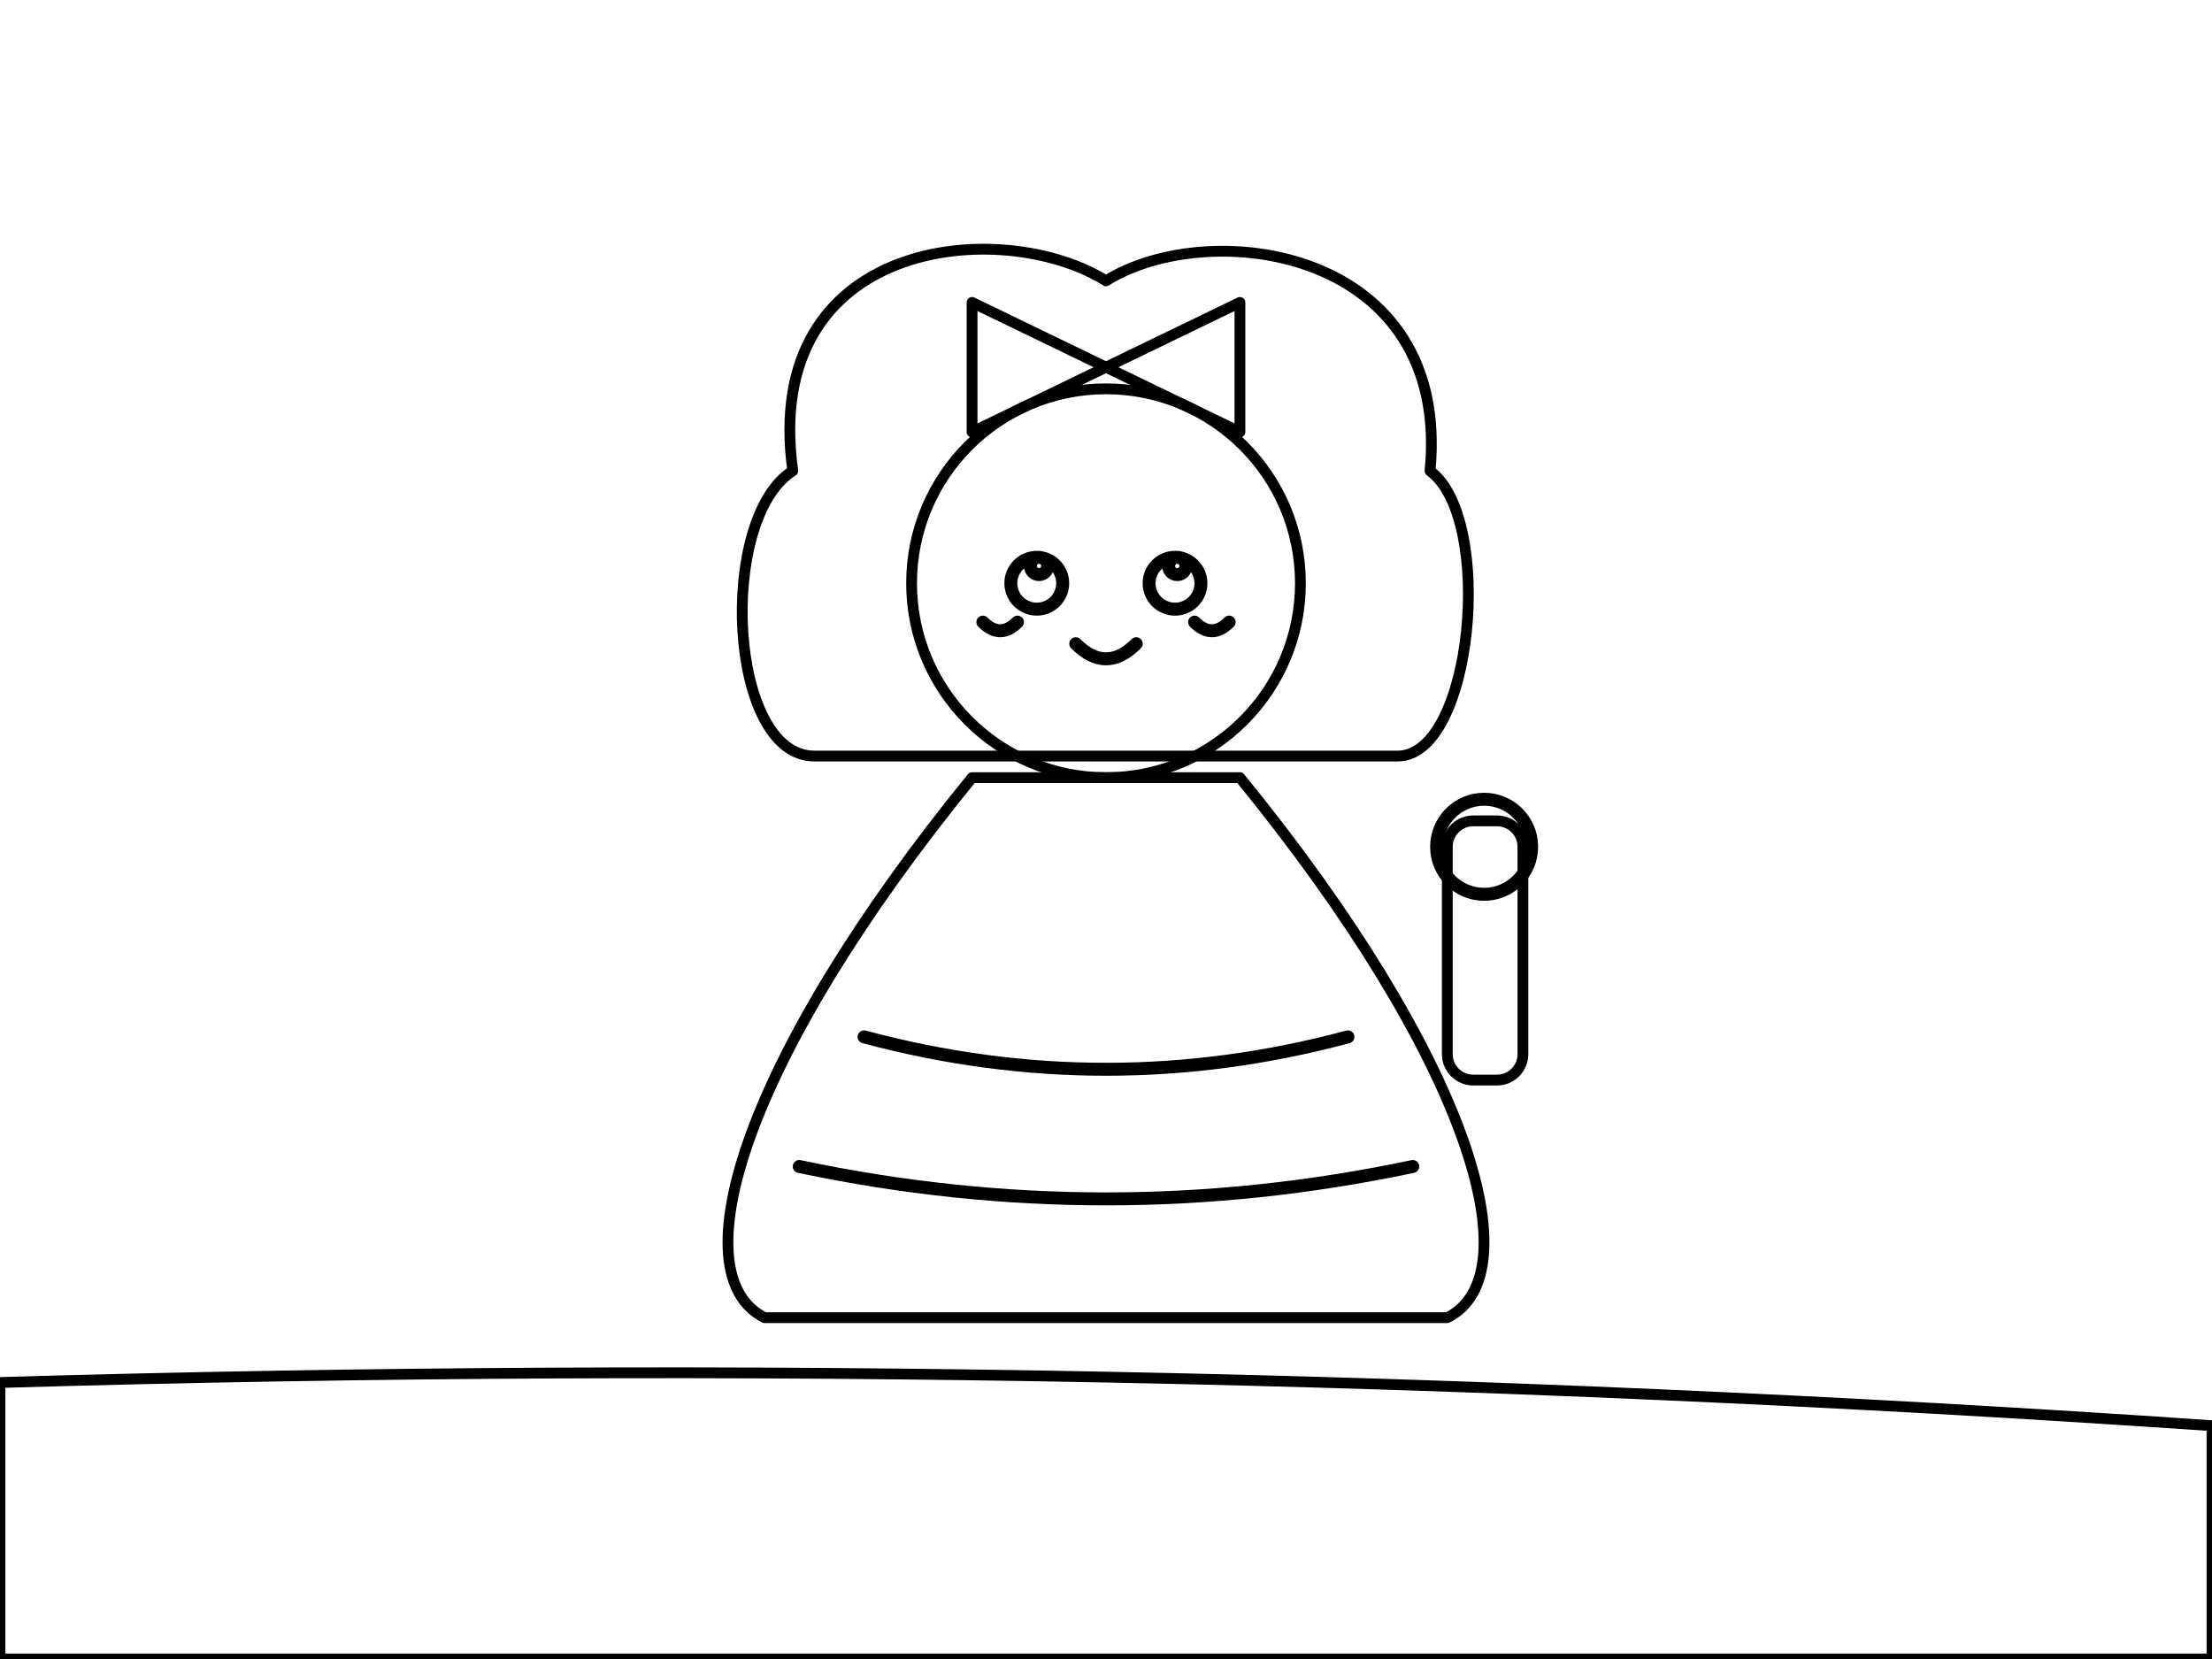
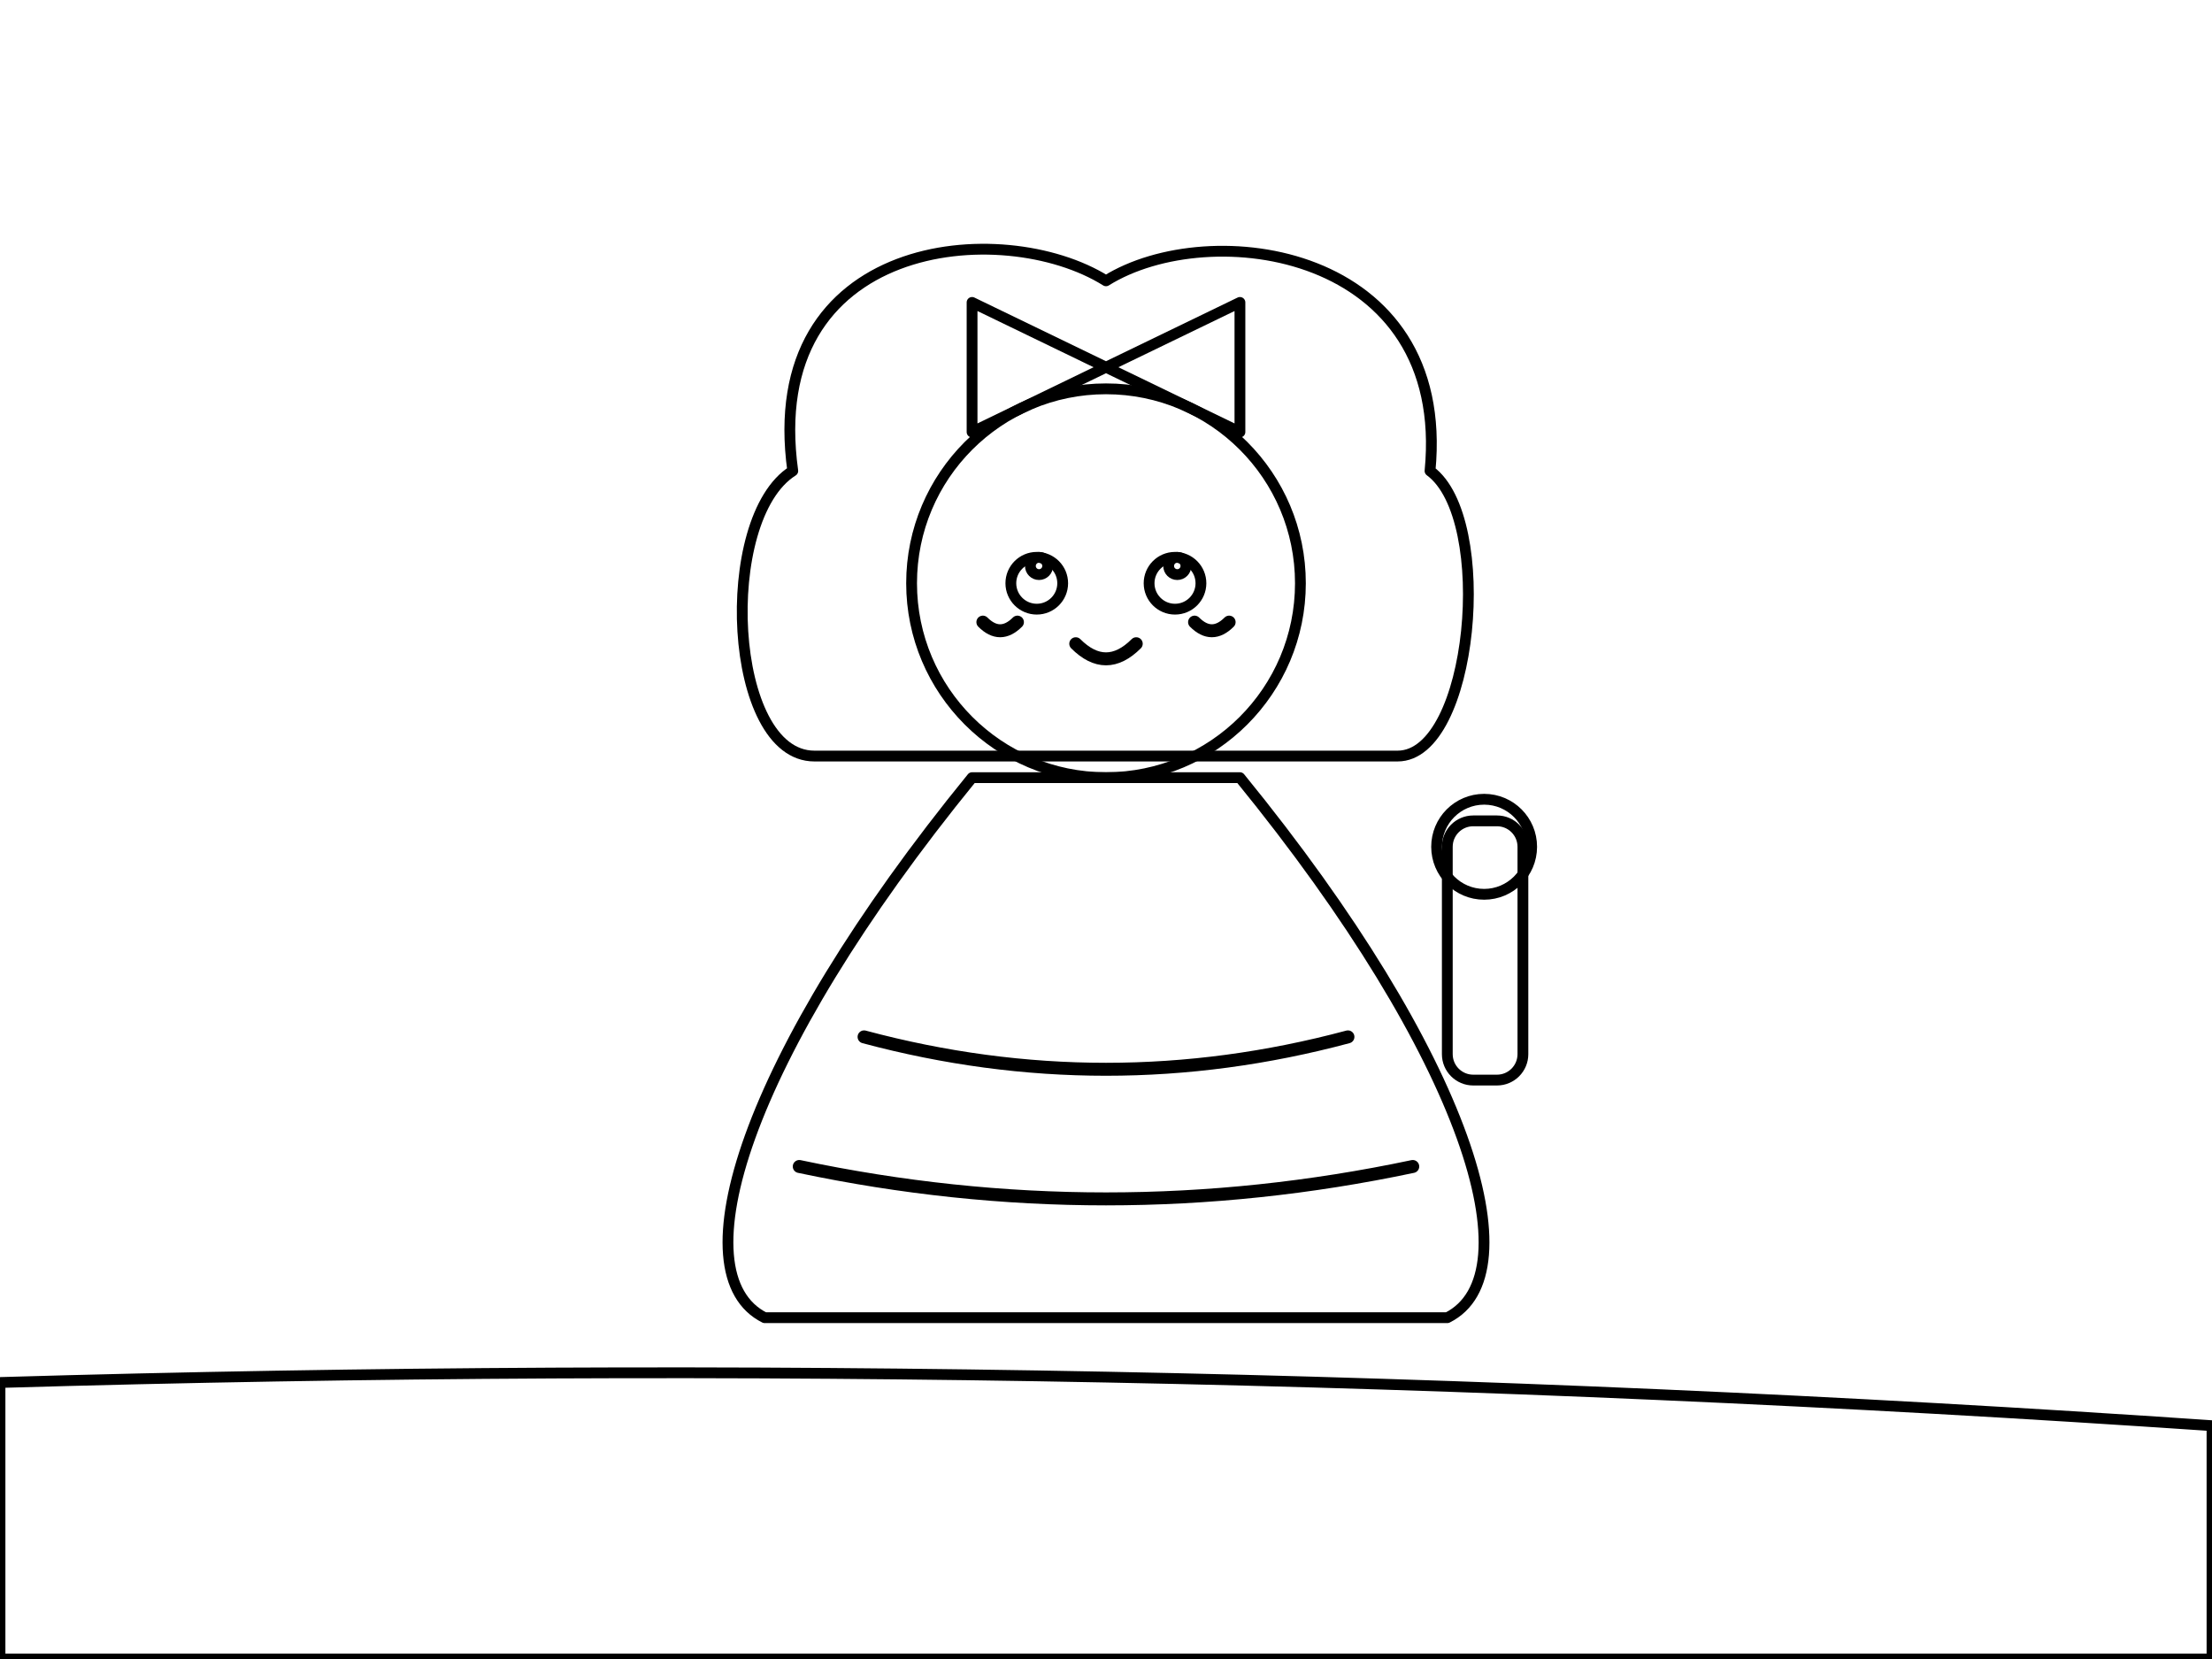
<svg xmlns="http://www.w3.org/2000/svg" viewBox="0 0 1024 768" width="100%" height="100%">
  <g class="coloring-parts" fill="transparent" stroke="black" stroke-width="5" stroke-linecap="round" stroke-linejoin="round">
+     <path id="bg" class="coloring-part coloring-part--bg" data-part="bg" data-label="はいけい" d="M0 0H1024V768H0Z" fill="transparent" stroke="none" stroke-width="0" stroke-linecap="round" stroke-linejoin="round" pointer-events="all" style="pointer-events: all; fill: transparent; stroke: none; stroke-width: 0px;" />
    <path id="bow" class="coloring-part" data-part="bow" data-label="bow" d="M450 140L512 170L450 200Z M574 140L512 170L574 200Z" fill="transparent" stroke="black" stroke-width="5" stroke-linecap="round" stroke-linejoin="round" pointer-events="all" style="pointer-events: all; fill: transparent; stroke: black; stroke-width: 5px;" />
    <path id="hair" class="coloring-part" data-part="hair" data-label="hair" d="M377 350C337 350 332 240 367 218C352 110 464 100 512 130C560 100 672 115 662 218C692 240 682 350 647 350Z" fill="transparent" stroke="black" stroke-width="5" stroke-linecap="round" stroke-linejoin="round" pointer-events="all" style="pointer-events: all; fill: transparent; stroke: black; stroke-width: 5px;" />
    <path id="face" class="coloring-part" data-part="face" data-label="face" d="M422 270A90 90 0 1 0 602 270A90 90 0 1 0 422 270Z" fill="transparent" stroke="black" stroke-width="5" stroke-linecap="round" stroke-linejoin="round" pointer-events="all" style="pointer-events: all; fill: transparent; stroke: black; stroke-width: 5px;" />
    <path id="dress" class="coloring-part" data-part="dress" data-label="dress" d="M450 360H574C680 490 710 590 670 610H354C314 590 344 490 450 360Z" fill="transparent" stroke="black" stroke-width="5" stroke-linecap="round" stroke-linejoin="round" pointer-events="all" style="pointer-events: all; fill: transparent; stroke: black; stroke-width: 5px;" />
    <path id="mic" class="coloring-part" data-part="mic" data-label="mic" d="M682 380H693A12 12 0 0 1 705 392V488A12 12 0 0 1 693 500H682A12 12 0 0 1 670 488V392A12 12 0 0 1 682 380Z" fill="transparent" stroke="black" stroke-width="5" stroke-linecap="round" stroke-linejoin="round" pointer-events="all" style="pointer-events: all; fill: transparent; stroke: black; stroke-width: 5px;" />
    <path id="ground" class="coloring-part" data-part="ground" data-label="ground" d="M0 640Q512 625 1024 660V768H0Z" fill="transparent" stroke="black" stroke-width="5" stroke-linecap="round" stroke-linejoin="round" pointer-events="all" style="pointer-events: all; fill: transparent; stroke: black; stroke-width: 5px;" />
+     <path id="idol-inner-1" class="coloring-part" data-part="idol-inner-1" data-label="パーツ" d="M480 258A12 12 0 1 1 479.9 258Z" fill="transparent" stroke="black" stroke-width="5" stroke-linecap="round" stroke-linejoin="round" pointer-events="all" style="pointer-events: all; fill: transparent; stroke: black; stroke-width: 5px;" />
+     <path id="idol-inner-2" class="coloring-part" data-part="idol-inner-2" data-label="パーツ" d="M477 262a4 4 0 1 0 8 0a4 4 0 1 0 -8 0Z" fill="transparent" stroke="black" stroke-width="5" stroke-linecap="round" stroke-linejoin="round" pointer-events="all" style="pointer-events: all; fill: transparent; stroke: black; stroke-width: 5px;" />
+     <path id="idol-inner-3" class="coloring-part" data-part="idol-inner-3" data-label="パーツ" d="M544 258A12 12 0 1 1 543.9 258Z" fill="transparent" stroke="black" stroke-width="5" stroke-linecap="round" stroke-linejoin="round" pointer-events="all" style="pointer-events: all; fill: transparent; stroke: black; stroke-width: 5px;" />
+     <path id="idol-inner-4" class="coloring-part" data-part="idol-inner-4" data-label="パーツ" d="M541 262a4 4 0 1 0 8 0a4 4 0 1 0 -8 0Z" fill="transparent" stroke="black" stroke-width="5" stroke-linecap="round" stroke-linejoin="round" pointer-events="all" style="pointer-events: all; fill: transparent; stroke: black; stroke-width: 5px;" />
+     <path id="idol-inner-5" class="coloring-part" data-part="idol-inner-5" data-label="パーツ" d="M687 370a22 22 0 1 0 0.1 0Z" fill="transparent" stroke="black" stroke-width="5" stroke-linecap="round" stroke-linejoin="round" pointer-events="all" style="pointer-events: all; fill: transparent; stroke: black; stroke-width: 5px;" />
  </g>
  <g class="coloring-lines" pointer-events="none" stroke="black" stroke-width="6" stroke-linecap="round" stroke-linejoin="round" fill="none" style="pointer-events: none; fill: none; stroke: black; stroke-width: 6px;">
-     <path d="M480 258A12 12 0 1 1 479.9 258M477 262a4 4 0 1 0 8 0a4 4 0 1 0 -8 0" />
-     <path d="M544 258A12 12 0 1 1 543.9 258M541 262a4 4 0 1 0 8 0a4 4 0 1 0 -8 0" />
    <path d="M498 298Q512 312 526 298" />
-     <path d="M455 288q8 8 16 0M553 288q8 8 16 0" />
-     <path d="M687 370a22 22 0 1 0 0.1 0" />
-     <path d="M400 480q112 30 224 0M370 540q142 30 284 0" />
+     <path d="M455 288q8 8 16 0" />
+     <path d="M553 288q8 8 16 0" />
+     <path d="M400 480q112 30 224 0" />
+     <path d="M370 540q142 30 284 0" />
  </g>
</svg>
